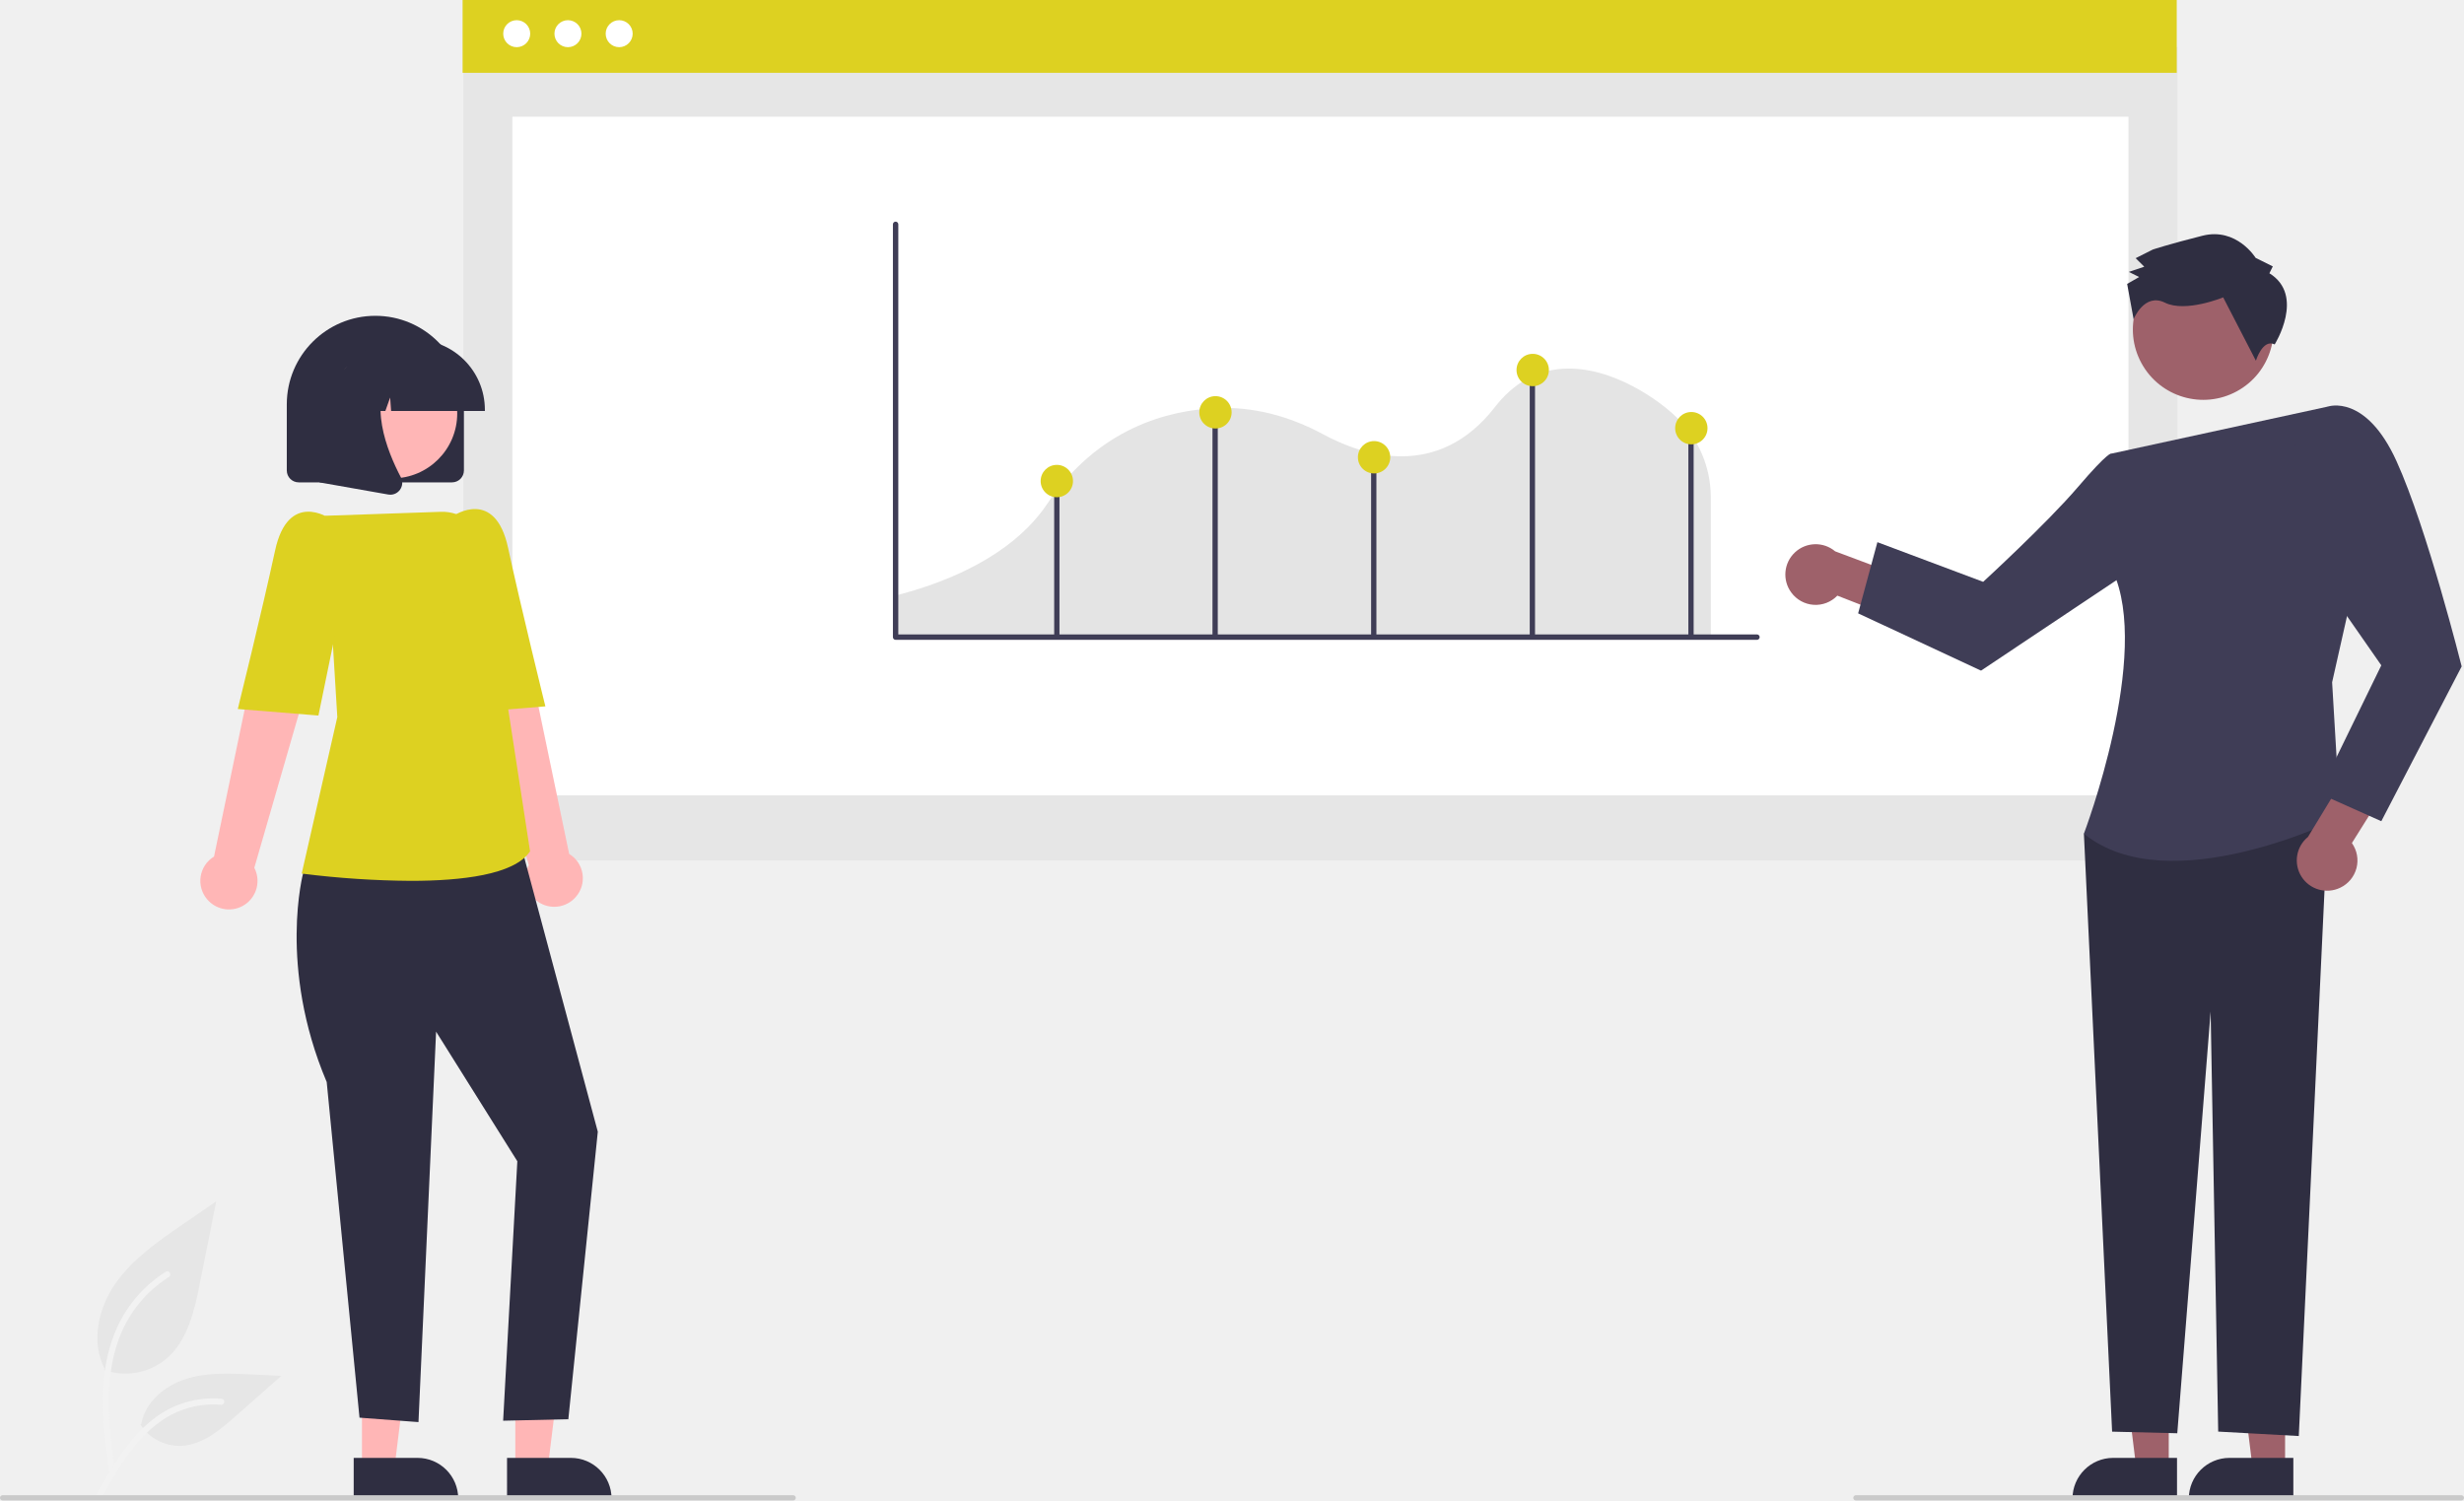
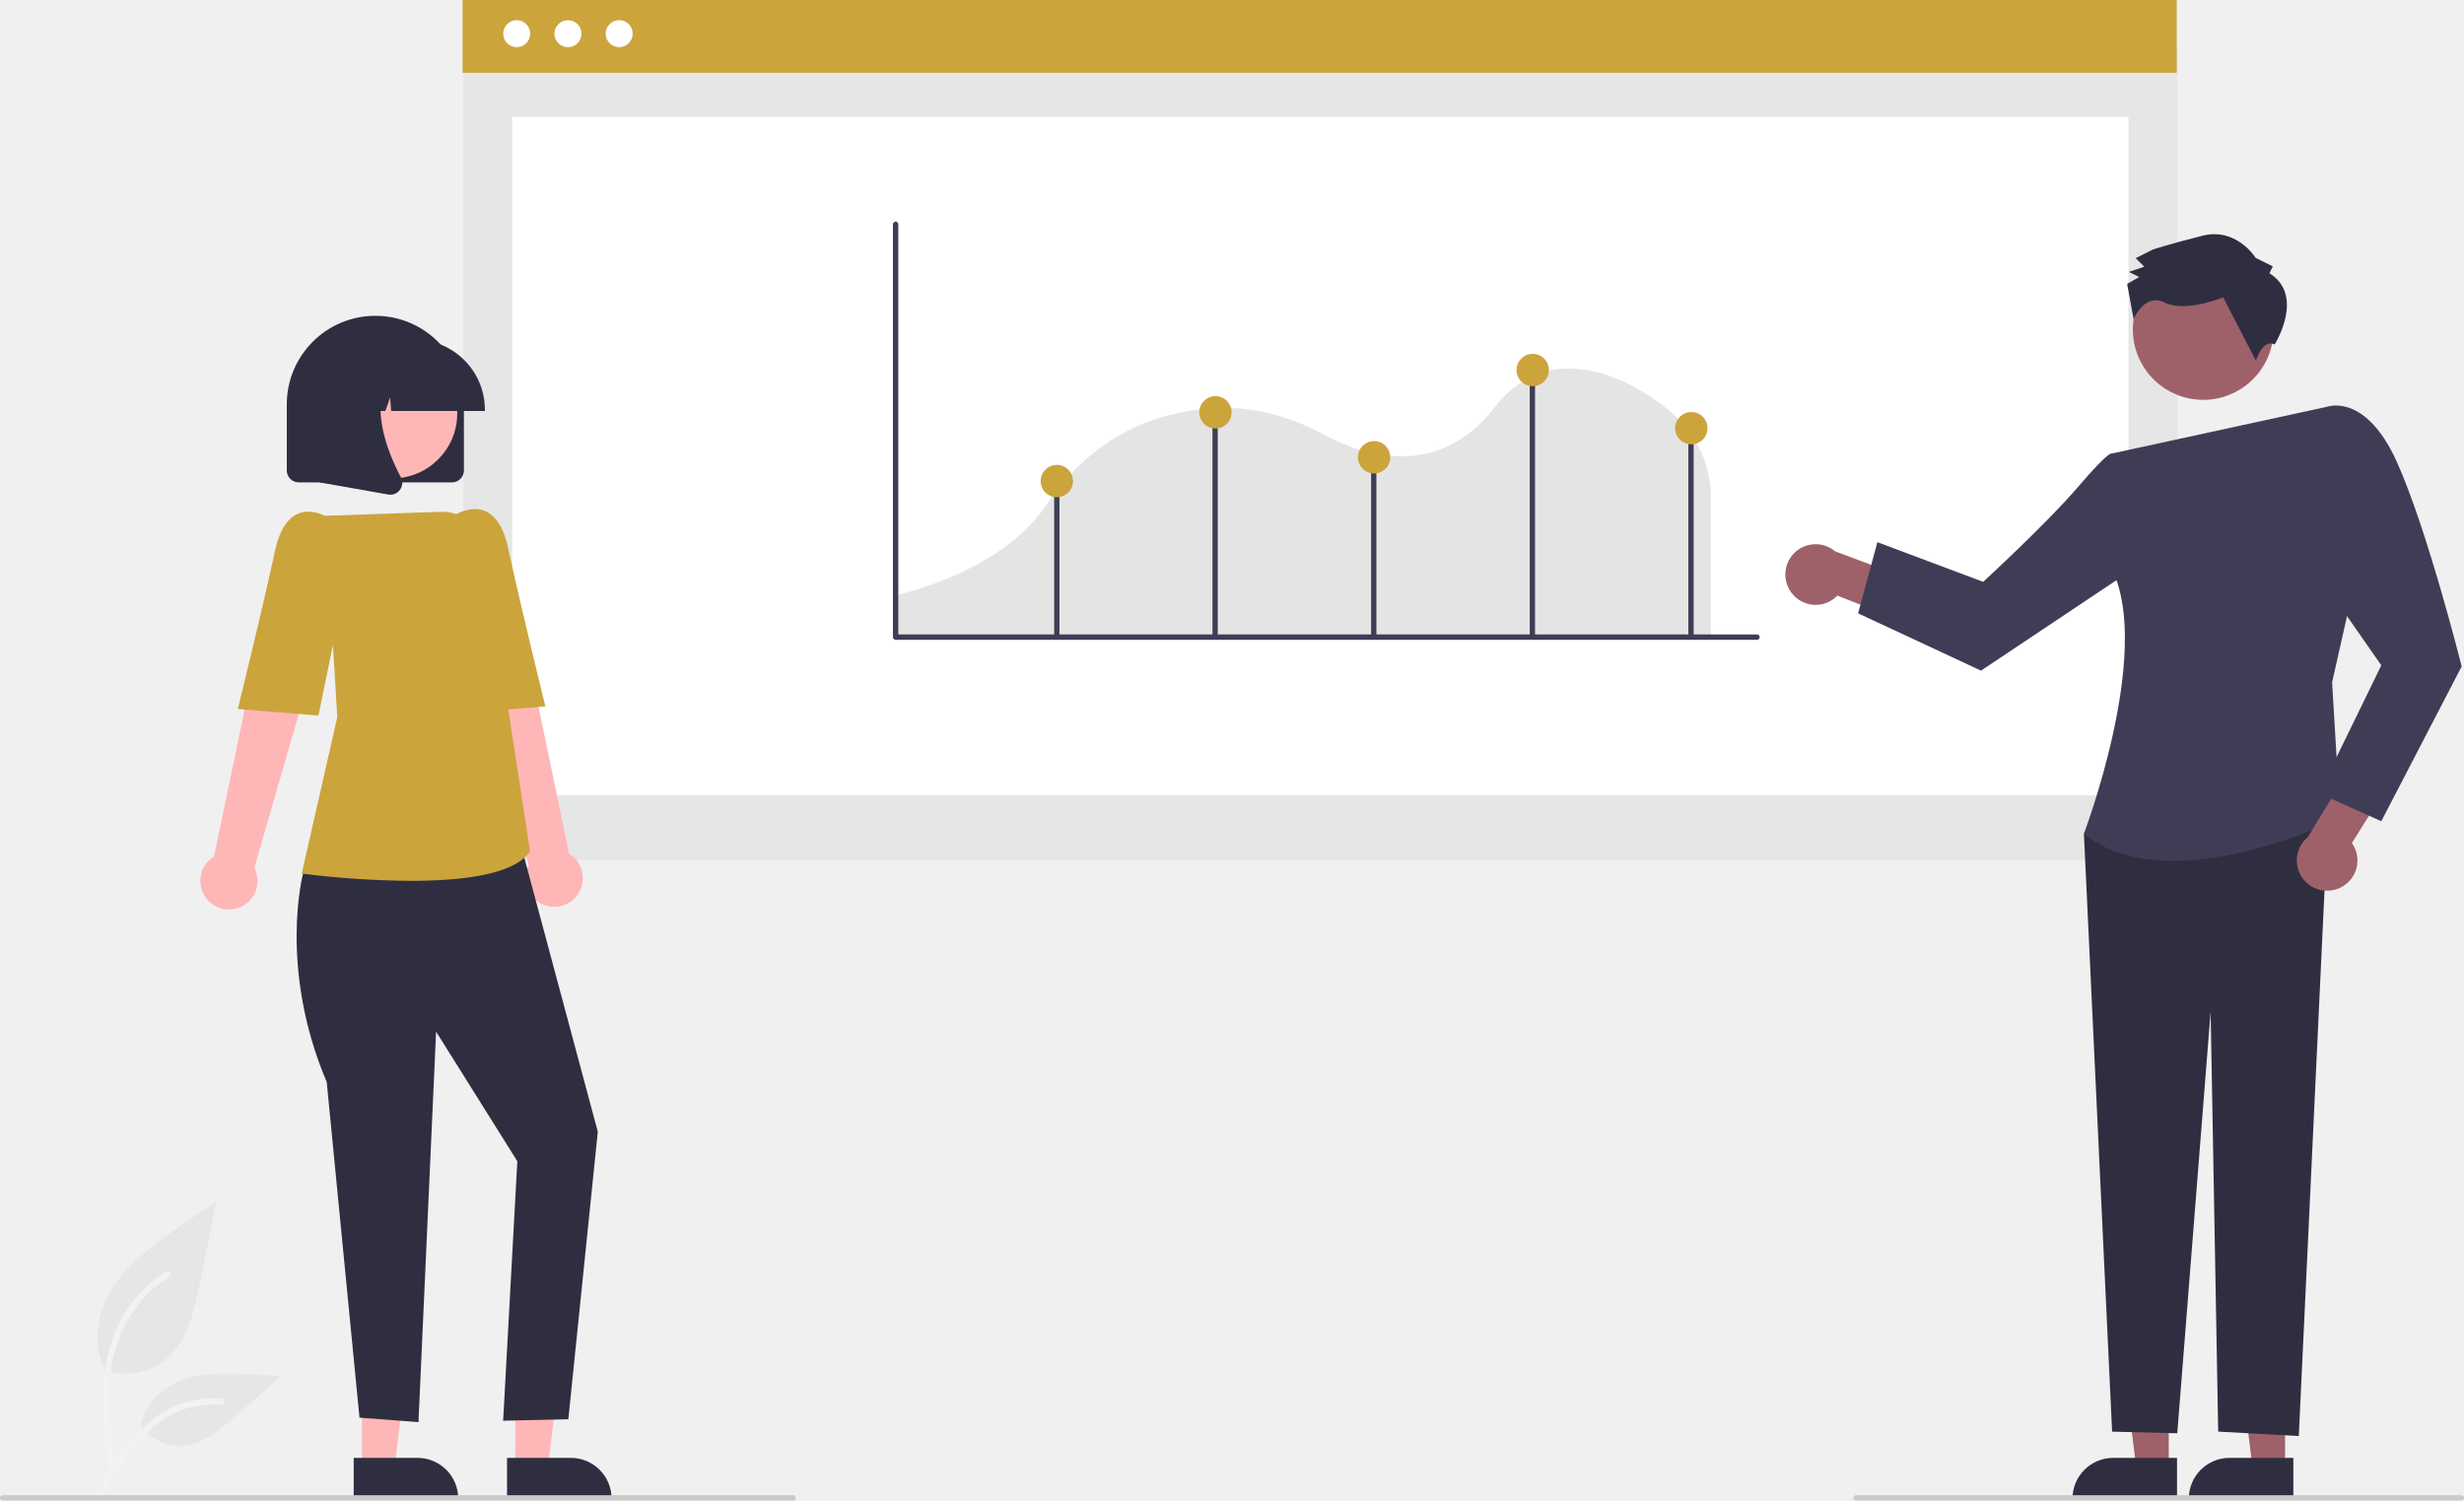
<svg xmlns="http://www.w3.org/2000/svg" data-name="Layer 1" width="932" height="567.586" viewBox="0 0 932 567.586">
-   <path id="a31475c4-f0df-4934-8dee-db246d5650fa-718" data-name="Path 438" d="M173.377,684.433a24.215,24.215,0,0,0,23.383-4.119c8.19-6.874,10.758-18.196,12.847-28.682l6.18-31.017-12.938,8.908c-9.305,6.406-18.818,13.019-25.26,22.298s-9.252,21.947-4.078,31.988" transform="translate(-134 -166.2069)" fill="#e6e6e6" />
-   <path id="bc80039d-7499-47e3-8dd4-b917794dfbc0-719" data-name="Path 439" d="M175.375,724.144c-1.628-11.864-3.304-23.881-2.159-35.872,1.015-10.649,4.264-21.049,10.878-29.579a49.206,49.206,0,0,1,12.625-11.44c1.262-.796,2.424,1.204,1.167,1.997a46.779,46.779,0,0,0-18.504,22.326c-4.029,10.246-4.675,21.416-3.982,32.3.419,6.582,1.311,13.121,2.206,19.653a1.198,1.198,0,0,1-.808,1.423,1.163,1.163,0,0,1-1.423-.808Z" transform="translate(-134 -166.2069)" fill="#f2f2f2" />
-   <path id="a24c42db-7472-45f4-900c-466dbf3f7d22-720" data-name="Path 442" d="M187.096,705.108a17.825,17.825,0,0,0,15.531,8.019c7.864-.373,14.418-5.86,20.317-11.07l17.452-15.409-11.55-.553c-8.306-.398-16.827-.771-24.738,1.793s-15.208,8.726-16.654,16.915" transform="translate(-134 -166.2069)" fill="#e6e6e6" />
-   <path id="a7d2fb0b-6149-49f2-88d6-cc03571334a8-721" data-name="Path 443" d="M170.772,730.964c7.84-13.871,16.932-29.288,33.181-34.216a37.026,37.026,0,0,1,13.955-1.441c1.482.128,1.112,2.412-.367,2.285a34.398,34.398,0,0,0-22.272,5.892c-6.28,4.275-11.17,10.218-15.308,16.519-2.535,3.861-4.806,7.884-7.076,11.903C172.16,733.19,170.038,732.263,170.772,730.964Z" transform="translate(-134 -166.2069)" fill="#f2f2f2" />
+   <path id="a31475c4-f0df-4934-8dee-db246d5650fa-94" data-name="Path 438" d="M173.377,684.433a24.215,24.215,0,0,0,23.383-4.119c8.19-6.874,10.758-18.196,12.847-28.682l6.18-31.017-12.938,8.908c-9.305,6.406-18.818,13.019-25.26,22.298s-9.252,21.947-4.078,31.988" transform="translate(-134 -166.2069)" fill="#e6e6e6" />
+   <path id="bc80039d-7499-47e3-8dd4-b917794dfbc0-95" data-name="Path 439" d="M175.375,724.144c-1.628-11.864-3.304-23.881-2.159-35.872,1.015-10.649,4.264-21.049,10.878-29.579a49.206,49.206,0,0,1,12.625-11.44c1.262-.796,2.424,1.204,1.167,1.997a46.779,46.779,0,0,0-18.504,22.326c-4.029,10.246-4.675,21.416-3.982,32.3.419,6.582,1.311,13.121,2.206,19.653a1.198,1.198,0,0,1-.808,1.423,1.163,1.163,0,0,1-1.423-.808Z" transform="translate(-134 -166.2069)" fill="#f2f2f2" />
+   <path id="a24c42db-7472-45f4-900c-466dbf3f7d22-96" data-name="Path 442" d="M187.096,705.108a17.825,17.825,0,0,0,15.531,8.019c7.864-.373,14.418-5.86,20.317-11.07l17.452-15.409-11.55-.553c-8.306-.398-16.827-.771-24.738,1.793s-15.208,8.726-16.654,16.915" transform="translate(-134 -166.2069)" fill="#e6e6e6" />
+   <path id="a7d2fb0b-6149-49f2-88d6-cc03571334a8-97" data-name="Path 443" d="M170.772,730.964c7.84-13.871,16.932-29.288,33.181-34.216a37.026,37.026,0,0,1,13.955-1.441c1.482.128,1.112,2.412-.367,2.285a34.398,34.398,0,0,0-22.272,5.892c-6.28,4.275-11.17,10.218-15.308,16.519-2.535,3.861-4.806,7.884-7.076,11.903C172.16,733.19,170.038,732.263,170.772,730.964Z" transform="translate(-134 -166.2069)" fill="#f2f2f2" />
  <rect id="b85ae1dc-b170-4f54-a6de-4a72451950d7" data-name="Rectangle 62" x="175.252" y="17.775" width="648.366" height="307.661" fill="#e6e6e6" />
  <rect id="f015ec3e-20cc-40e8-8473-d753a9bdb685" data-name="Rectangle 75" x="193.793" y="44.158" width="611.286" height="256.691" fill="#fff" />
-   <rect id="ed585d6d-4c60-4aae-9dcd-e3012a759289" data-name="Rectangle 80" x="174.976" width="648.366" height="27.544" fill="#ddd121" />
+   <rect id="ed585d6d-4c60-4aae-9dcd-e3012a759289" data-name="Rectangle 80" x="174.976" width="648.366" height="27.544" fill="#cca43c" />
  <circle id="b43fe0fb-7393-4bbe-8dcd-48ed75608891" data-name="Ellipse 90" cx="195.445" cy="12.741" r="5.105" fill="#fff" />
  <circle id="ada3e127-c3a1-446f-8730-bf32ed0f9b11" data-name="Ellipse 91" cx="214.823" cy="12.741" r="5.105" fill="#fff" />
  <circle id="e3927273-efa9-4ef7-88ca-a022a07a6d22" data-name="Ellipse 92" cx="234.202" cy="12.741" r="5.105" fill="#fff" />
  <path d="M472.167,406.997H781.118V354.044a41.929,41.929,0,0,0-12.86-29.866l-.084-.082c-5.518-5.537-23.959-19.588-43.04-18.397-10.079.627-18.708,5.485-25.647,14.438-21.599,27.877-49.972,18.467-64.962,10.377-13.211-7.131-26.702-10.479-40.102-9.946-18.767.734-45.182,7.647-64.446,36.417-7.358,10.979-23.359,25.883-57.81,34.642Z" transform="translate(-134 -166.2069)" fill="#e4e4e4" style="isolation:isolate" />
  <path d="M798.598,408.228H472.762a1.02,1.02,0,0,1-1.02-1.02V251.035a1.02,1.02,0,0,1,2.039,0V406.189h324.817a1.02,1.02,0,0,1,0,2.039Z" transform="translate(-134 -166.2069)" fill="#3f3d56" />
  <rect x="398.741" y="181.965" width="2" height="58.622" fill="#3f3d56" />
  <rect x="458.618" y="154.586" width="2" height="86" fill="#3f3d56" />
  <rect x="518.618" y="172.586" width="2" height="68" fill="#3f3d56" />
  <rect x="578.618" y="139.586" width="2" height="101" fill="#3f3d56" />
  <rect x="638.618" y="162.586" width="2" height="78" fill="#3f3d56" />
-   <circle cx="459.741" cy="155.965" r="6.118" fill="#ddd121" />
-   <circle cx="579.741" cy="139.965" r="6.118" fill="#ddd121" />
-   <circle cx="519.741" cy="172.965" r="6.118" fill="#ddd121" />
-   <circle cx="399.741" cy="181.965" r="6.118" fill="#ddd121" />
-   <circle cx="639.741" cy="161.965" r="6.118" fill="#ddd121" />
+   <circle cx="459.741" cy="155.965" r="6.118" fill="#cca43c" />
+   <circle cx="579.741" cy="139.965" r="6.118" fill="#cca43c" />
+   <circle cx="519.741" cy="172.965" r="6.118" fill="#cca43c" />
+   <circle cx="399.741" cy="181.965" r="6.118" fill="#cca43c" />
+   <circle cx="639.741" cy="161.965" r="6.118" fill="#cca43c" />
  <polygon points="136.913 555.469 149.173 555.469 155.005 508.181 136.911 508.182 136.913 555.469" fill="#ffb6b6" />
  <path d="M267.785,717.674l24.144-.001h.001A15.387,15.387,0,0,1,307.317,733.059v.5l-39.531.001Z" transform="translate(-134 -166.2069)" fill="#2f2e41" />
  <polygon points="194.913 555.469 207.173 555.469 213.005 508.181 194.911 508.182 194.913 555.469" fill="#ffb6b6" />
  <path d="M325.785,717.674l24.144-.001h.001A15.387,15.387,0,0,1,365.317,733.059v.5l-39.531.001Z" transform="translate(-134 -166.2069)" fill="#2f2e41" />
  <path d="M351.793,505.491a10.743,10.743,0,0,0-2.512-16.28l-19.951-95.789-21.736,8.564,26.446,91.465a10.801,10.801,0,0,0,17.753,12.041Z" transform="translate(-134 -166.2069)" fill="#ffb6b6" />
  <path d="M257.764,487.045l-9.036,9.173s-9.688,35.503,8.851,79.289l12.4,126.95,22.31,1.68,6.66-147.696,30.73,49.026L324.311,703.612l24.661-.567,11.146-108.752L329.679,480.809Z" transform="translate(-134 -166.2069)" fill="#2f2e41" />
-   <path d="M289.361,499.402A345.947,345.947,0,0,1,248.662,496.714l-.543-.072,13.467-59.186-4.637-76.151,43.788-1.5a16.09,16.09,0,0,1,16.505,13.764l8.962,60.755,8.29,53.902-.111.162C328.425,497.124,308.506,499.402,289.361,499.402Z" transform="translate(-134 -166.2069)" fill="#ddd121" />
-   <path d="M296.752,372.4l8.897-11.153s15.597-10.666,20.533,12.19,14.107,59.96,14.107,59.96l-30.498,2.47Z" transform="translate(-134 -166.2069)" fill="#ddd121" />
+   <path d="M289.361,499.402A345.947,345.947,0,0,1,248.662,496.714l-.543-.072,13.467-59.186-4.637-76.151,43.788-1.5a16.09,16.09,0,0,1,16.505,13.764l8.962,60.755,8.29,53.902-.111.162C328.425,497.124,308.506,499.402,289.361,499.402Z" transform="translate(-134 -166.2069)" fill="#cca43c" />
+   <path d="M296.752,372.4l8.897-11.153s15.597-10.666,20.533,12.19,14.107,59.96,14.107,59.96l-30.498,2.47Z" transform="translate(-134 -166.2069)" fill="#cca43c" />
  <path d="M212.443,506.491a10.743,10.743,0,0,1,2.512-16.28l19.951-95.789,21.736,8.564-26.446,91.465a10.801,10.801,0,0,1-17.753,12.041Z" transform="translate(-134 -166.2069)" fill="#ffb6b6" />
-   <path d="M267.484,373.4,258.587,362.247s-15.597-10.666-20.533,12.19-14.107,59.96-14.107,59.96l30.498,2.47Z" transform="translate(-134 -166.2069)" fill="#ddd121" />
+   <path d="M267.484,373.4,258.587,362.247s-15.597-10.666-20.533,12.19-14.107,59.96-14.107,59.96l30.498,2.47Z" transform="translate(-134 -166.2069)" fill="#cca43c" />
  <path d="M304.978,348.668h-58a4.505,4.505,0,0,1-4.5-4.5v-25a33.5,33.5,0,1,1,67,0v25A4.505,4.505,0,0,1,304.978,348.668Z" transform="translate(-134 -166.2069)" fill="#2f2e41" />
  <circle cx="148.382" cy="156.394" r="24.561" fill="#ffb6b6" />
  <path d="M317.404,321.668H281.938l-.364-5.092-1.818,5.092h-5.461l-.721-10.092-3.604,10.092H259.404v-.5a26.53,26.53,0,0,1,26.5-26.5h5a26.53,26.53,0,0,1,26.5,26.5Z" transform="translate(-134 -166.2069)" fill="#2f2e41" />
  <path d="M281.648,353.335a4.596,4.596,0,0,1-.796-.07l-25.969-4.582V305.763h28.587l-.708.825c-9.847,11.484-2.428,30.106,2.87,40.185a4.433,4.433,0,0,1-.352,4.707A4.482,4.482,0,0,1,281.648,353.335Z" transform="translate(-134 -166.2069)" fill="#2f2e41" />
  <polygon points="864.323 555.469 852.064 555.469 846.231 508.181 864.326 508.182 864.323 555.469" fill="#9e616a" />
  <path d="M1001.45,733.56l-39.531-.001v-.5a15.387,15.387,0,0,1,15.386-15.386h.001l24.144.001Z" transform="translate(-134 -166.2069)" fill="#2f2e41" />
  <polygon points="820.323 555.469 808.064 555.469 802.231 508.181 820.326 508.182 820.323 555.469" fill="#9e616a" />
  <path d="M957.45,733.56l-39.531-.001v-.5a15.387,15.387,0,0,1,15.386-15.386h.001l24.144.001Z" transform="translate(-134 -166.2069)" fill="#2f2e41" />
  <path d="M811.538,390.32a11.396,11.396,0,0,0,17.434,1.195l24.259,9.473,9.352-13.338-34.446-12.897a11.458,11.458,0,0,0-16.599,15.567Z" transform="translate(-134 -166.2069)" fill="#9e616a" />
  <polygon points="820.169 304.925 788.229 315.344 798.899 541.54 823.549 542.15 836.164 382.633 839.029 541.52 869.508 543.2 880.744 304.925 820.169 304.925" fill="#2f2e41" />
  <path d="M932.618,337.793l81.975-17.811,9.116,70.585-7.591,33.726,3.04,51.254s-64.819,32.261-96.93,6.004c0,0,25.809-67.79,10.849-99.524Z" transform="translate(-134 -166.2069)" fill="#3f3d56" />
  <path d="M946.815,347.777l-14.197-9.984s-.839-1.161-12.669,12.669-35.831,35.831-35.831,35.831l-40-15-7.287,26.925,46.488,21.664,65.816-43.955Z" transform="translate(-134 -166.2069)" fill="#3f3d56" />
  <path d="M1019.173,502.006a11.396,11.396,0,0,0,4.422-16.906l13.827-22.069-11.362-11.673-19.088,31.44a11.458,11.458,0,0,0,12.202,19.209Z" transform="translate(-134 -166.2069)" fill="#9e616a" />
  <path d="M1001.807,333.887l12.786-13.905s14.246-4.961,25.886,20.675,24.639,77.636,24.639,77.636l-30.395,58.547-23.605-10.547,23.605-48.413L1009.744,382.027Z" transform="translate(-134 -166.2069)" fill="#3f3d56" />
  <circle cx="967.363" cy="290.844" r="26.609" transform="translate(-154.9604 333.4395) rotate(-28.66316)" fill="#9e616a" />
  <path d="M992.389,269.571l1.29-2.596-6.491-3.225s-7.161-11.651-20.118-8.377-18.787,5.234-18.787,5.234l-6.475,3.258,3.25,3.233-5.83,1.96,3.895,1.935-4.531,2.605,2.439,13.352s4.052-10.127,11.841-6.257,22.037-2.001,22.037-2.001l12.378,23.955s2.554-8.397,7.106-6.158C994.393,296.488,1006.024,277.965,992.389,269.571Z" transform="translate(-134 -166.2069)" fill="#2f2e41" />
  <path d="M434,733.793H135a1,1,0,0,1,0-2H434a1,1,0,0,1,0,2Z" transform="translate(-134 -166.2069)" fill="#cacaca" />
  <path d="M1065,733.793H836a1,1,0,0,1,0-2h229a1,1,0,0,1,0,2Z" transform="translate(-134 -166.2069)" fill="#cacaca" />
</svg>
